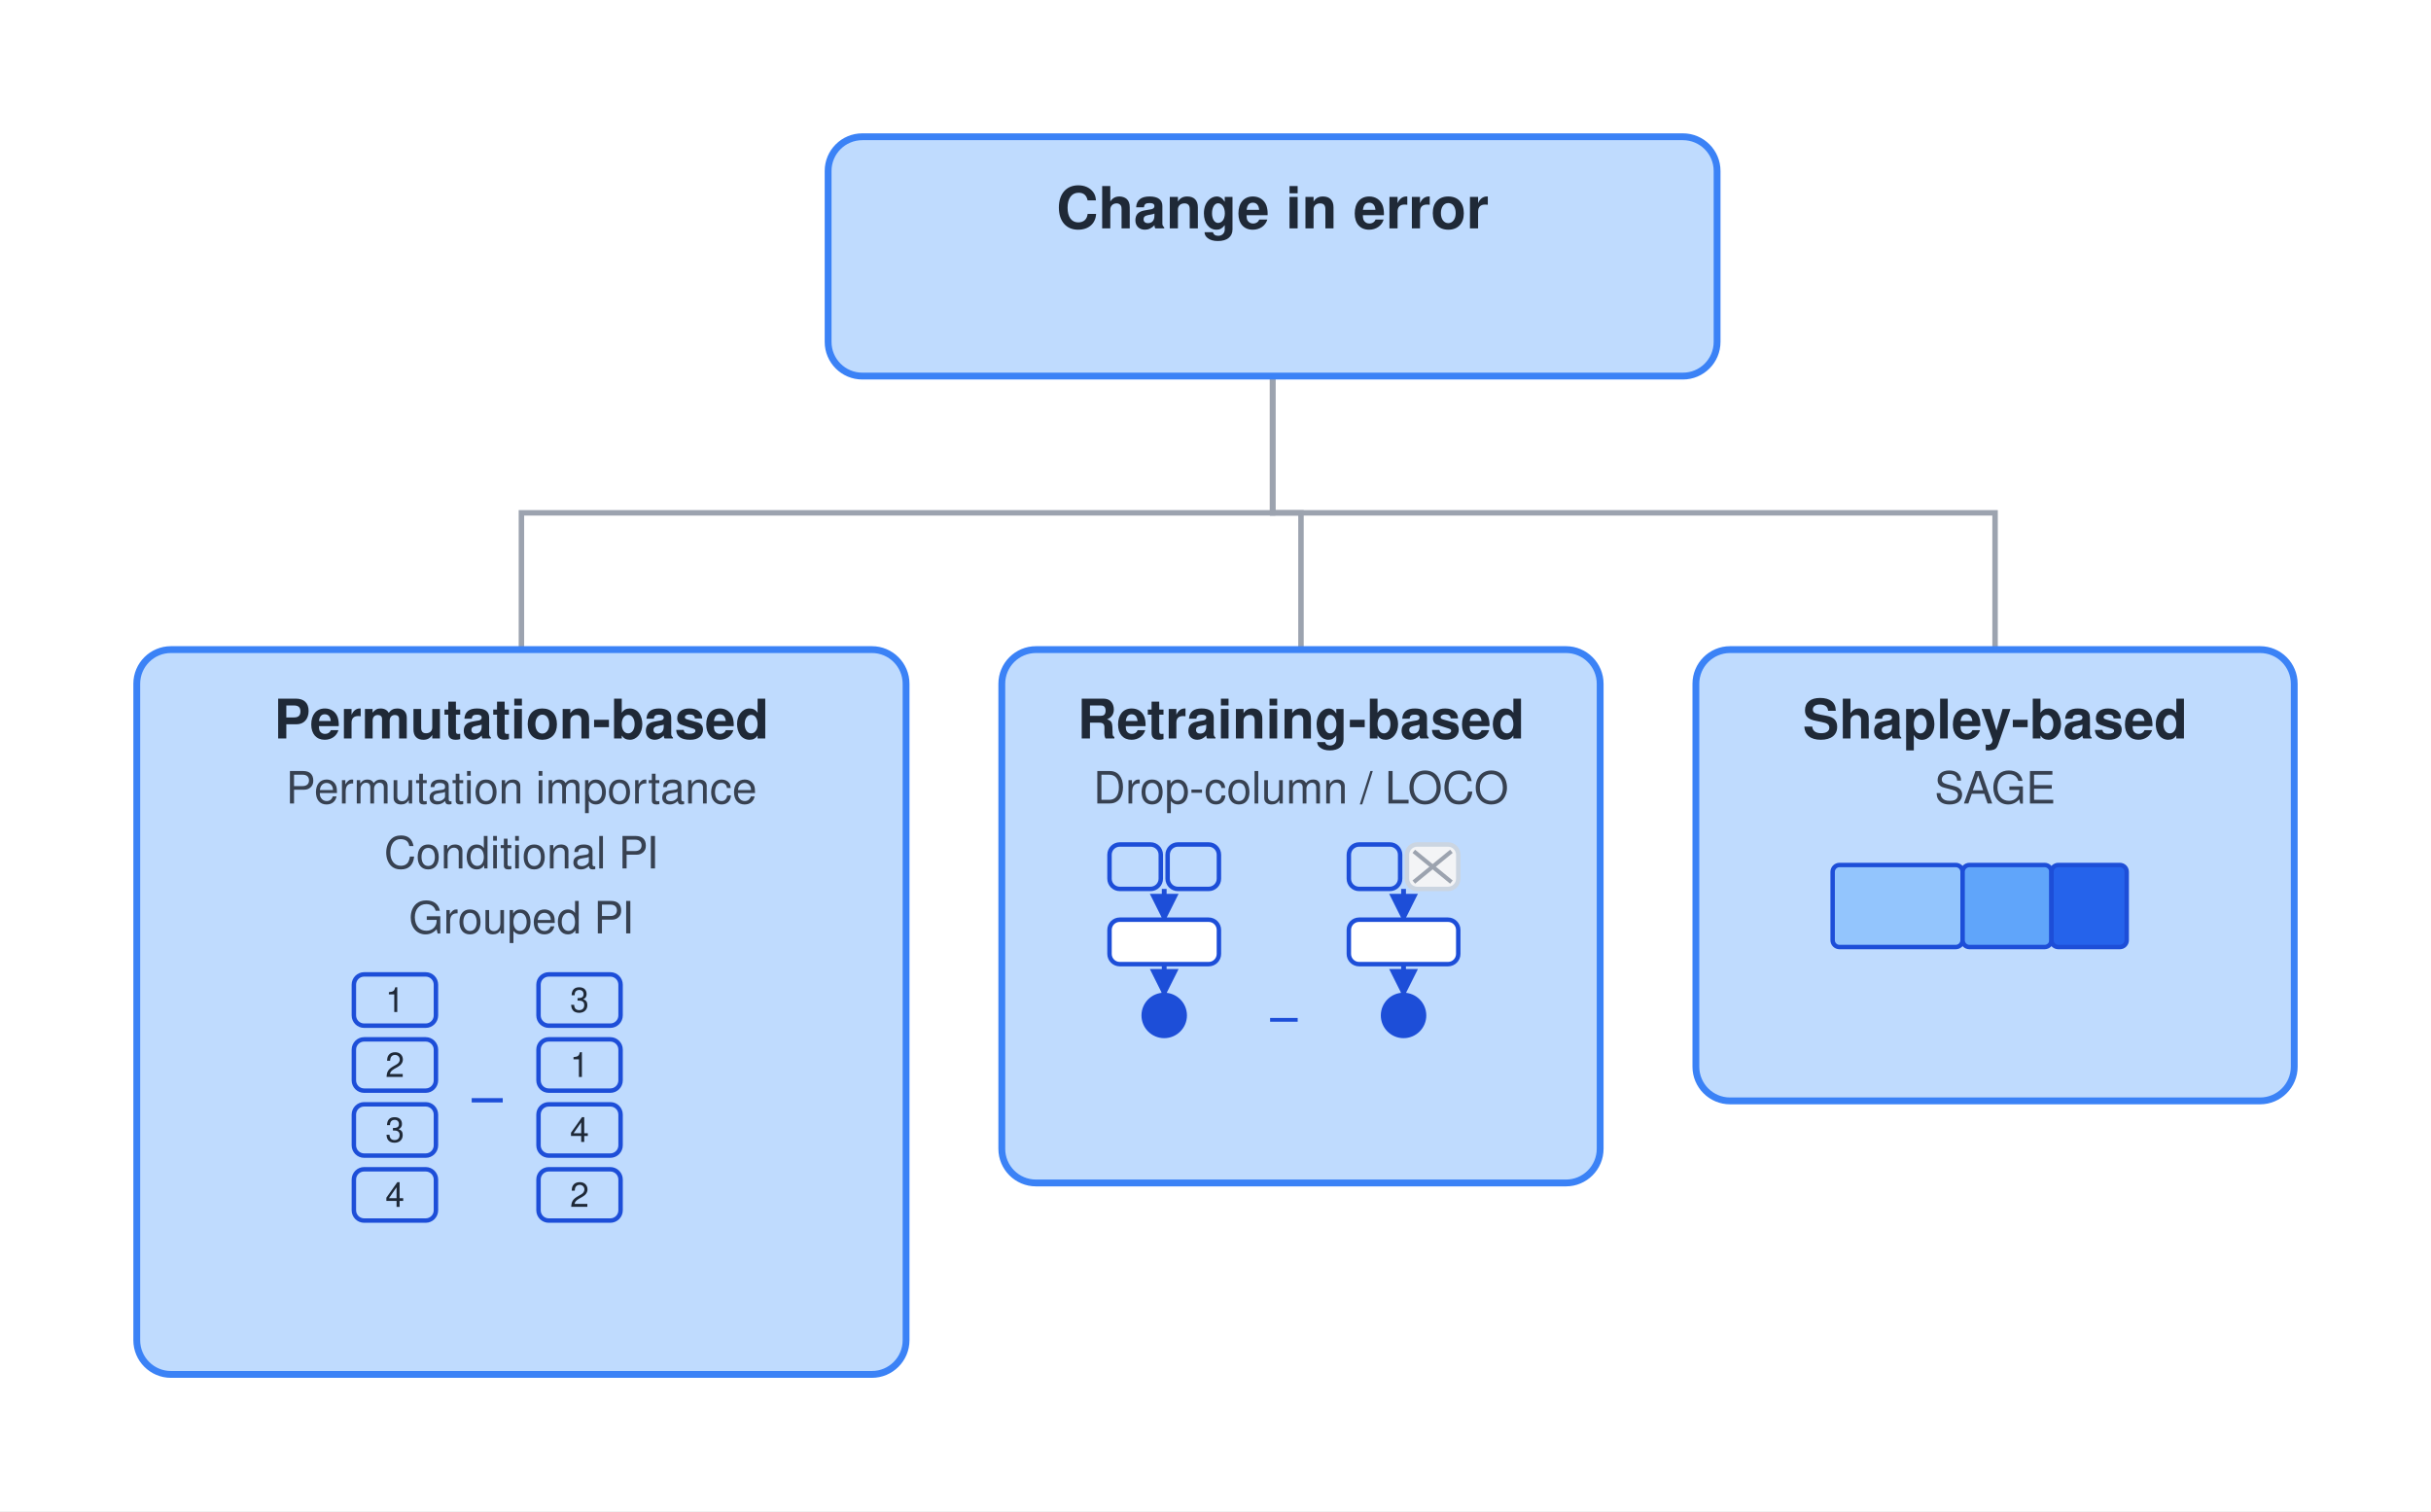
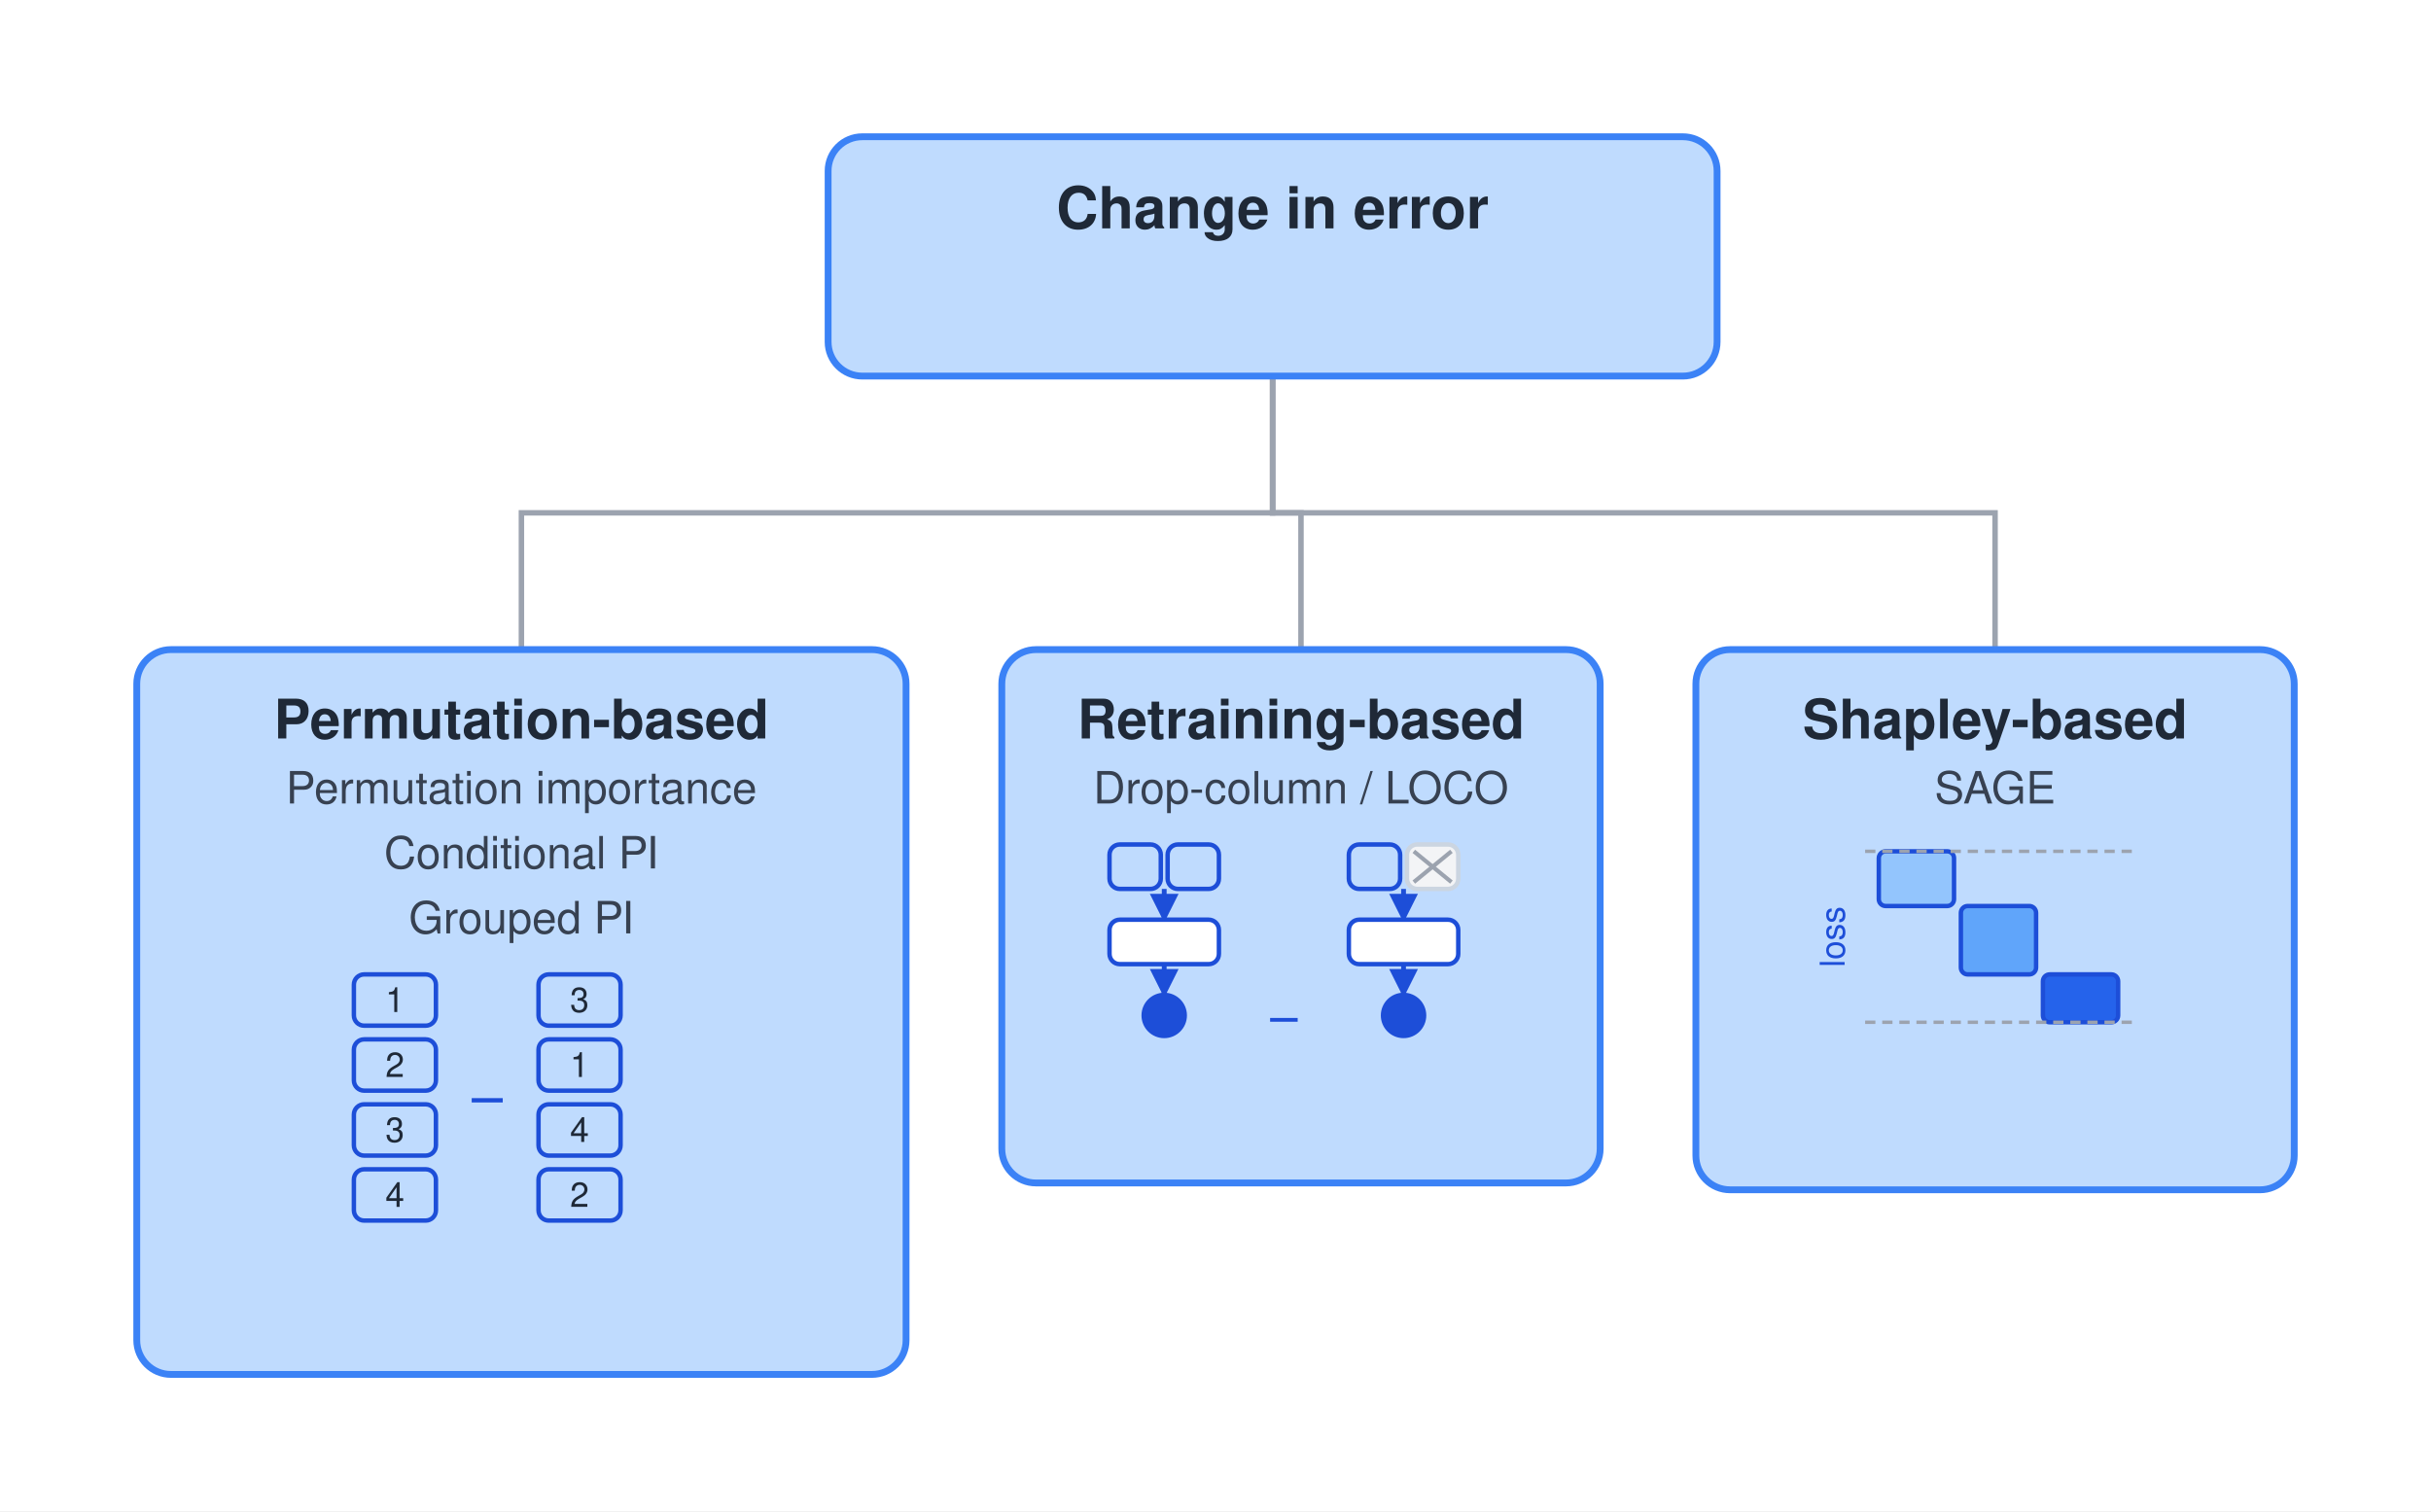
- <svg xmlns="http://www.w3.org/2000/svg" version="1.1" content="&lt;mxfile host=&quot;app.diagrams.net&quot;&gt;&lt;diagram id=&quot;fi-rem_err&quot; name=&quot;Feature importance - REM_ERR&quot;&gt;&lt;mxGraphModel dx=&quot;711&quot; dy=&quot;442&quot; grid=&quot;1&quot; gridSize=&quot;10&quot; page=&quot;1&quot; pageWidth=&quot;711&quot; pageHeight=&quot;442&quot;&gt;&lt;root&gt;&lt;mxCell id=&quot;0&quot;/&gt;&lt;mxCell id=&quot;1&quot; parent=&quot;0&quot;/&gt;&lt;mxCell id=&quot;REM_ERR&quot; value=&quot;&amp;lt;span style=&amp;quot;font-size:17px;color:#1F2937;font-weight:bold;&amp;quot;&amp;gt;Change in error&amp;lt;/span&amp;gt;&quot; style=&quot;rounded=1;whiteSpace=wrap;html=1;fillColor=#BFDBFE;strokeColor=#3B82F6;strokeWidth=2;&quot; vertex=&quot;1&quot; parent=&quot;1&quot;&gt;&lt;mxGeometry x=&quot;242&quot; y=&quot;40&quot; width=&quot;260&quot; height=&quot;70&quot; as=&quot;geometry&quot;/&gt;&lt;/mxCell&gt;&lt;mxCell id=&quot;ERR_PERM&quot; value=&quot;&amp;lt;span style=&amp;quot;font-size:16px;color:#1F2937;font-weight:bold;&amp;quot;&amp;gt;Permutation-based&amp;lt;/span&amp;gt;&amp;lt;br&amp;gt;&amp;lt;span style=&amp;quot;font-size:13px;color:#374151;&amp;quot;&amp;gt;Permutation importance&amp;lt;/span&amp;gt;&amp;lt;br&amp;gt;&amp;lt;span style=&amp;quot;font-size:13px;color:#374151;&amp;quot;&amp;gt;Conditional PI&amp;lt;/span&amp;gt;&amp;lt;br&amp;gt;&amp;lt;span style=&amp;quot;font-size:13px;color:#374151;&amp;quot;&amp;gt;Grouped PI&amp;lt;/span&amp;gt;&quot; style=&quot;rounded=1;whiteSpace=wrap;html=1;fillColor=#BFDBFE;strokeColor=#3B82F6;strokeWidth=2;&quot; vertex=&quot;1&quot; parent=&quot;1&quot;&gt;&lt;mxGeometry x=&quot;40&quot; y=&quot;190&quot; width=&quot;225&quot; height=&quot;212&quot; as=&quot;geometry&quot;/&gt;&lt;/mxCell&gt;&lt;mxCell id=&quot;ERR_PERM_b0&quot; value=&quot;1&quot; style=&quot;rounded=1;whiteSpace=wrap;html=1;fillColor=#BFDBFE;strokeColor=#1D4ED8;align=center;verticalAlign=middle;fontSize=10;&quot; vertex=&quot;1&quot; parent=&quot;1&quot;&gt;&lt;mxGeometry x=&quot;104&quot; y=&quot;285&quot; width=&quot;24&quot; height=&quot;15&quot; as=&quot;geometry&quot;/&gt;&lt;/mxCell&gt;&lt;mxCell id=&quot;ERR_PERM_a0&quot; value=&quot;3&quot; style=&quot;rounded=1;whiteSpace=wrap;html=1;fillColor=#BFDBFE;strokeColor=#1D4ED8;align=center;verticalAlign=middle;fontSize=10;&quot; vertex=&quot;1&quot; parent=&quot;1&quot;&gt;&lt;mxGeometry x=&quot;158&quot; y=&quot;285&quot; width=&quot;24&quot; height=&quot;15&quot; as=&quot;geometry&quot;/&gt;&lt;/mxCell&gt;&lt;mxCell id=&quot;ERR_PERM_b1&quot; value=&quot;2&quot; style=&quot;rounded=1;whiteSpace=wrap;html=1;fillColor=#BFDBFE;strokeColor=#1D4ED8;align=center;verticalAlign=middle;fontSize=10;&quot; vertex=&quot;1&quot; parent=&quot;1&quot;&gt;&lt;mxGeometry x=&quot;104&quot; y=&quot;304&quot; width=&quot;24&quot; height=&quot;15&quot; as=&quot;geometry&quot;/&gt;&lt;/mxCell&gt;&lt;mxCell id=&quot;ERR_PERM_a1&quot; value=&quot;1&quot; style=&quot;rounded=1;whiteSpace=wrap;html=1;fillColor=#BFDBFE;strokeColor=#1D4ED8;align=center;verticalAlign=middle;fontSize=10;&quot; vertex=&quot;1&quot; parent=&quot;1&quot;&gt;&lt;mxGeometry x=&quot;158&quot; y=&quot;304&quot; width=&quot;24&quot; height=&quot;15&quot; as=&quot;geometry&quot;/&gt;&lt;/mxCell&gt;&lt;mxCell id=&quot;ERR_PERM_b2&quot; value=&quot;3&quot; style=&quot;rounded=1;whiteSpace=wrap;html=1;fillColor=#BFDBFE;strokeColor=#1D4ED8;align=center;verticalAlign=middle;fontSize=10;&quot; vertex=&quot;1&quot; parent=&quot;1&quot;&gt;&lt;mxGeometry x=&quot;104&quot; y=&quot;323&quot; width=&quot;24&quot; height=&quot;15&quot; as=&quot;geometry&quot;/&gt;&lt;/mxCell&gt;&lt;mxCell id=&quot;ERR_PERM_a2&quot; value=&quot;4&quot; style=&quot;rounded=1;whiteSpace=wrap;html=1;fillColor=#BFDBFE;strokeColor=#1D4ED8;align=center;verticalAlign=middle;fontSize=10;&quot; vertex=&quot;1&quot; parent=&quot;1&quot;&gt;&lt;mxGeometry x=&quot;158&quot; y=&quot;323&quot; width=&quot;24&quot; height=&quot;15&quot; as=&quot;geometry&quot;/&gt;&lt;/mxCell&gt;&lt;mxCell id=&quot;ERR_PERM_b3&quot; value=&quot;4&quot; style=&quot;rounded=1;whiteSpace=wrap;html=1;fillColor=#BFDBFE;strokeColor=#1D4ED8;align=center;verticalAlign=middle;fontSize=10;&quot; vertex=&quot;1&quot; parent=&quot;1&quot;&gt;&lt;mxGeometry x=&quot;104&quot; y=&quot;342&quot; width=&quot;24&quot; height=&quot;15&quot; as=&quot;geometry&quot;/&gt;&lt;/mxCell&gt;&lt;mxCell id=&quot;ERR_PERM_a3&quot; value=&quot;2&quot; style=&quot;rounded=1;whiteSpace=wrap;html=1;fillColor=#BFDBFE;strokeColor=#1D4ED8;align=center;verticalAlign=middle;fontSize=10;&quot; vertex=&quot;1&quot; parent=&quot;1&quot;&gt;&lt;mxGeometry x=&quot;158&quot; y=&quot;342&quot; width=&quot;24&quot; height=&quot;15&quot; as=&quot;geometry&quot;/&gt;&lt;/mxCell&gt;&lt;mxCell id=&quot;ERR_PERM_minus&quot; value=&quot;&amp;#8722;&quot; style=&quot;text;html=1;align=center;verticalAlign=middle;fontSize=18;fontColor=#1D4ED8;&quot; vertex=&quot;1&quot; parent=&quot;1&quot;&gt;&lt;mxGeometry x=&quot;134&quot; y=&quot;312&quot; width=&quot;18&quot; height=&quot;18&quot; as=&quot;geometry&quot;/&gt;&lt;/mxCell&gt;&lt;mxCell id=&quot;ERR_RETRAIN&quot; value=&quot;&amp;lt;span style=&amp;quot;font-size:16px;color:#1F2937;font-weight:bold;&amp;quot;&amp;gt;Retraining-based&amp;lt;/span&amp;gt;&amp;lt;br&amp;gt;&amp;lt;span style=&amp;quot;font-size:13px;color:#374151;&amp;quot;&amp;gt;Drop-column / LOCO&amp;lt;/span&amp;gt;&quot; style=&quot;rounded=1;whiteSpace=wrap;html=1;fillColor=#BFDBFE;strokeColor=#3B82F6;strokeWidth=2;&quot; vertex=&quot;1&quot; parent=&quot;1&quot;&gt;&lt;mxGeometry x=&quot;293&quot; y=&quot;190&quot; width=&quot;175&quot; height=&quot;156&quot; as=&quot;geometry&quot;/&gt;&lt;/mxCell&gt;&lt;mxCell id=&quot;ERR_RETRAIN_p1c0&quot; value=&quot;&quot; style=&quot;rounded=1;whiteSpace=wrap;html=1;fillColor=#BFDBFE;strokeColor=#1D4ED8;&quot; vertex=&quot;1&quot; parent=&quot;1&quot;&gt;&lt;mxGeometry x=&quot;324&quot; y=&quot;247&quot; width=&quot;15&quot; height=&quot;13&quot; as=&quot;geometry&quot;/&gt;&lt;/mxCell&gt;&lt;mxCell id=&quot;ERR_RETRAIN_p1c1&quot; value=&quot;&quot; style=&quot;rounded=1;whiteSpace=wrap;html=1;fillColor=#BFDBFE;strokeColor=#1D4ED8;&quot; vertex=&quot;1&quot; parent=&quot;1&quot;&gt;&lt;mxGeometry x=&quot;342&quot; y=&quot;247&quot; width=&quot;15&quot; height=&quot;13&quot; as=&quot;geometry&quot;/&gt;&lt;/mxCell&gt;&lt;mxCell id=&quot;ERR_RETRAIN_p1down1&quot; style=&quot;edgeStyle=none;html=1;strokeColor=#1D4ED8;strokeWidth=1.4;endArrow=block;endSize=5;&quot; edge=&quot;1&quot; parent=&quot;1&quot;&gt;&lt;mxGeometry relative=&quot;1&quot; as=&quot;geometry&quot;&gt;&lt;mxPoint x=&quot;340&quot; y=&quot;260&quot; as=&quot;sourcePoint&quot;/&gt;&lt;mxPoint x=&quot;340&quot; y=&quot;269&quot; as=&quot;targetPoint&quot;/&gt;&lt;/mxGeometry&gt;&lt;/mxCell&gt;&lt;mxCell id=&quot;ERR_RETRAIN_p1model&quot; value=&quot;&quot; style=&quot;rounded=1;whiteSpace=wrap;html=1;fillColor=#FFFFFF;strokeColor=#1D4ED8;&quot; vertex=&quot;1&quot; parent=&quot;1&quot;&gt;&lt;mxGeometry x=&quot;324&quot; y=&quot;269&quot; width=&quot;32&quot; height=&quot;13&quot; as=&quot;geometry&quot;/&gt;&lt;/mxCell&gt;&lt;mxCell id=&quot;ERR_RETRAIN_p1down2&quot; style=&quot;edgeStyle=none;html=1;strokeColor=#1D4ED8;strokeWidth=1.4;endArrow=block;endSize=5;&quot; edge=&quot;1&quot; parent=&quot;1&quot;&gt;&lt;mxGeometry relative=&quot;1&quot; as=&quot;geometry&quot;&gt;&lt;mxPoint x=&quot;340&quot; y=&quot;282&quot; as=&quot;sourcePoint&quot;/&gt;&lt;mxPoint x=&quot;340&quot; y=&quot;291&quot; as=&quot;targetPoint&quot;/&gt;&lt;/mxGeometry&gt;&lt;/mxCell&gt;&lt;mxCell id=&quot;ERR_RETRAIN_p1err&quot; value=&quot;&quot; style=&quot;ellipse;whiteSpace=wrap;html=1;fillColor=#1D4ED8;strokeColor=#1D4ED8;&quot; vertex=&quot;1&quot; parent=&quot;1&quot;&gt;&lt;mxGeometry x=&quot;334&quot; y=&quot;291&quot; width=&quot;12&quot; height=&quot;12&quot; as=&quot;geometry&quot;/&gt;&lt;/mxCell&gt;&lt;mxCell id=&quot;ERR_RETRAIN_p2c0&quot; value=&quot;&quot; style=&quot;rounded=1;whiteSpace=wrap;html=1;fillColor=#BFDBFE;strokeColor=#1D4ED8;&quot; vertex=&quot;1&quot; parent=&quot;1&quot;&gt;&lt;mxGeometry x=&quot;394&quot; y=&quot;247&quot; width=&quot;15&quot; height=&quot;13&quot; as=&quot;geometry&quot;/&gt;&lt;/mxCell&gt;&lt;mxCell id=&quot;ERR_RETRAIN_p2c1&quot; value=&quot;&quot; style=&quot;rounded=1;whiteSpace=wrap;html=1;fillColor=#F3F4F6;strokeColor=#CBD5E1;&quot; vertex=&quot;1&quot; parent=&quot;1&quot;&gt;&lt;mxGeometry x=&quot;412&quot; y=&quot;247&quot; width=&quot;15&quot; height=&quot;13&quot; as=&quot;geometry&quot;/&gt;&lt;/mxCell&gt;&lt;mxCell id=&quot;ERR_RETRAIN_p2down1&quot; style=&quot;edgeStyle=none;html=1;strokeColor=#1D4ED8;strokeWidth=1.4;endArrow=block;endSize=5;&quot; edge=&quot;1&quot; parent=&quot;1&quot;&gt;&lt;mxGeometry relative=&quot;1&quot; as=&quot;geometry&quot;&gt;&lt;mxPoint x=&quot;410&quot; y=&quot;260&quot; as=&quot;sourcePoint&quot;/&gt;&lt;mxPoint x=&quot;410&quot; y=&quot;269&quot; as=&quot;targetPoint&quot;/&gt;&lt;/mxGeometry&gt;&lt;/mxCell&gt;&lt;mxCell id=&quot;ERR_RETRAIN_p2model&quot; value=&quot;&quot; style=&quot;rounded=1;whiteSpace=wrap;html=1;fillColor=#FFFFFF;strokeColor=#1D4ED8;&quot; vertex=&quot;1&quot; parent=&quot;1&quot;&gt;&lt;mxGeometry x=&quot;394&quot; y=&quot;269&quot; width=&quot;32&quot; height=&quot;13&quot; as=&quot;geometry&quot;/&gt;&lt;/mxCell&gt;&lt;mxCell id=&quot;ERR_RETRAIN_p2down2&quot; style=&quot;edgeStyle=none;html=1;strokeColor=#1D4ED8;strokeWidth=1.4;endArrow=block;endSize=5;&quot; edge=&quot;1&quot; parent=&quot;1&quot;&gt;&lt;mxGeometry relative=&quot;1&quot; as=&quot;geometry&quot;&gt;&lt;mxPoint x=&quot;410&quot; y=&quot;282&quot; as=&quot;sourcePoint&quot;/&gt;&lt;mxPoint x=&quot;410&quot; y=&quot;291&quot; as=&quot;targetPoint&quot;/&gt;&lt;/mxGeometry&gt;&lt;/mxCell&gt;&lt;mxCell id=&quot;ERR_RETRAIN_p2err&quot; value=&quot;&quot; style=&quot;ellipse;whiteSpace=wrap;html=1;fillColor=#1D4ED8;strokeColor=#1D4ED8;&quot; vertex=&quot;1&quot; parent=&quot;1&quot;&gt;&lt;mxGeometry x=&quot;404&quot; y=&quot;291&quot; width=&quot;12&quot; height=&quot;12&quot; as=&quot;geometry&quot;/&gt;&lt;/mxCell&gt;&lt;mxCell id=&quot;ERR_RETRAIN_minus&quot; value=&quot;&amp;#8722;&quot; style=&quot;text;html=1;align=center;verticalAlign=middle;fontSize=16;fontColor=#1D4ED8;&quot; vertex=&quot;1&quot; parent=&quot;1&quot;&gt;&lt;mxGeometry x=&quot;368&quot; y=&quot;289&quot; width=&quot;16&quot; height=&quot;16&quot; as=&quot;geometry&quot;/&gt;&lt;/mxCell&gt;&lt;mxCell id=&quot;ERR_SHAP&quot; value=&quot;&amp;lt;span style=&amp;quot;font-size:16px;color:#1F2937;font-weight:bold;&amp;quot;&amp;gt;Shapley-based&amp;lt;/span&amp;gt;&amp;lt;br&amp;gt;&amp;lt;span style=&amp;quot;font-size:13px;color:#374151;&amp;quot;&amp;gt;SAGE&amp;lt;/span&amp;gt;&quot; style=&quot;rounded=1;whiteSpace=wrap;html=1;fillColor=#BFDBFE;strokeColor=#3B82F6;strokeWidth=2;&quot; vertex=&quot;1&quot; parent=&quot;1&quot;&gt;&lt;mxGeometry x=&quot;496&quot; y=&quot;190&quot; width=&quot;175&quot; height=&quot;132&quot; as=&quot;geometry&quot;/&gt;&lt;/mxCell&gt;&lt;mxCell id=&quot;ERR_SHAP_seg0&quot; value=&quot;&quot; style=&quot;rounded=1;whiteSpace=wrap;html=1;fillColor=#93C5FD;strokeColor=#1D4ED8;&quot; vertex=&quot;1&quot; parent=&quot;1&quot;&gt;&lt;mxGeometry x=&quot;536&quot; y=&quot;253&quot; width=&quot;38&quot; height=&quot;24&quot; as=&quot;geometry&quot;/&gt;&lt;/mxCell&gt;&lt;mxCell id=&quot;ERR_SHAP_seg1&quot; value=&quot;&quot; style=&quot;rounded=1;whiteSpace=wrap;html=1;fillColor=#60A5FA;strokeColor=#1D4ED8;&quot; vertex=&quot;1&quot; parent=&quot;1&quot;&gt;&lt;mxGeometry x=&quot;574&quot; y=&quot;253&quot; width=&quot;26&quot; height=&quot;24&quot; as=&quot;geometry&quot;/&gt;&lt;/mxCell&gt;&lt;mxCell id=&quot;ERR_SHAP_seg2&quot; value=&quot;&quot; style=&quot;rounded=1;whiteSpace=wrap;html=1;fillColor=#2563EB;strokeColor=#1D4ED8;&quot; vertex=&quot;1&quot; parent=&quot;1&quot;&gt;&lt;mxGeometry x=&quot;600&quot; y=&quot;253&quot; width=&quot;22&quot; height=&quot;24&quot; as=&quot;geometry&quot;/&gt;&lt;/mxCell&gt;&lt;mxCell id=&quot;e0&quot; style=&quot;edgeStyle=orthogonalEdgeStyle;rounded=0;html=1;strokeColor=#9CA3AF;&quot; edge=&quot;1&quot; parent=&quot;1&quot; source=&quot;REM_ERR&quot; target=&quot;ERR_PERM&quot;&gt;&lt;mxGeometry relative=&quot;1&quot; as=&quot;geometry&quot;/&gt;&lt;/mxCell&gt;&lt;mxCell id=&quot;e1&quot; style=&quot;edgeStyle=orthogonalEdgeStyle;rounded=0;html=1;strokeColor=#9CA3AF;&quot; edge=&quot;1&quot; parent=&quot;1&quot; source=&quot;REM_ERR&quot; target=&quot;ERR_RETRAIN&quot;&gt;&lt;mxGeometry relative=&quot;1&quot; as=&quot;geometry&quot;/&gt;&lt;/mxCell&gt;&lt;mxCell id=&quot;e2&quot; style=&quot;edgeStyle=orthogonalEdgeStyle;rounded=0;html=1;strokeColor=#9CA3AF;&quot; edge=&quot;1&quot; parent=&quot;1&quot; source=&quot;REM_ERR&quot; target=&quot;ERR_SHAP&quot;&gt;&lt;mxGeometry relative=&quot;1&quot; as=&quot;geometry&quot;/&gt;&lt;/mxCell&gt;&lt;/root&gt;&lt;/mxGraphModel&gt;&lt;/diagram&gt;&lt;/mxfile&gt;" width="711" height="442" viewBox="0 0 711 442">
+ <svg xmlns="http://www.w3.org/2000/svg" version="1.1" content="&lt;mxfile host=&quot;app.diagrams.net&quot;&gt;&lt;diagram id=&quot;fi-rem_err&quot; name=&quot;Feature importance - REM_ERR&quot;&gt;&lt;mxGraphModel dx=&quot;711&quot; dy=&quot;442&quot; grid=&quot;1&quot; gridSize=&quot;10&quot; page=&quot;1&quot; pageWidth=&quot;711&quot; pageHeight=&quot;442&quot;&gt;&lt;root&gt;&lt;mxCell id=&quot;0&quot;/&gt;&lt;mxCell id=&quot;1&quot; parent=&quot;0&quot;/&gt;&lt;mxCell id=&quot;REM_ERR&quot; value=&quot;&amp;lt;span style=&amp;quot;font-size:17px;color:#1F2937;font-weight:bold;&amp;quot;&amp;gt;Change in error&amp;lt;/span&amp;gt;&quot; style=&quot;rounded=1;whiteSpace=wrap;html=1;fillColor=#BFDBFE;strokeColor=#3B82F6;strokeWidth=2;&quot; vertex=&quot;1&quot; parent=&quot;1&quot;&gt;&lt;mxGeometry x=&quot;242&quot; y=&quot;40&quot; width=&quot;260&quot; height=&quot;70&quot; as=&quot;geometry&quot;/&gt;&lt;/mxCell&gt;&lt;mxCell id=&quot;ERR_PERM&quot; value=&quot;&amp;lt;span style=&amp;quot;font-size:16px;color:#1F2937;font-weight:bold;&amp;quot;&amp;gt;Permutation-based&amp;lt;/span&amp;gt;&amp;lt;br&amp;gt;&amp;lt;span style=&amp;quot;font-size:13px;color:#374151;&amp;quot;&amp;gt;Permutation importance&amp;lt;/span&amp;gt;&amp;lt;br&amp;gt;&amp;lt;span style=&amp;quot;font-size:13px;color:#374151;&amp;quot;&amp;gt;Conditional PI&amp;lt;/span&amp;gt;&amp;lt;br&amp;gt;&amp;lt;span style=&amp;quot;font-size:13px;color:#374151;&amp;quot;&amp;gt;Grouped PI&amp;lt;/span&amp;gt;&quot; style=&quot;rounded=1;whiteSpace=wrap;html=1;fillColor=#BFDBFE;strokeColor=#3B82F6;strokeWidth=2;&quot; vertex=&quot;1&quot; parent=&quot;1&quot;&gt;&lt;mxGeometry x=&quot;40&quot; y=&quot;190&quot; width=&quot;225&quot; height=&quot;212&quot; as=&quot;geometry&quot;/&gt;&lt;/mxCell&gt;&lt;mxCell id=&quot;ERR_PERM_b0&quot; value=&quot;1&quot; style=&quot;rounded=1;whiteSpace=wrap;html=1;fillColor=#BFDBFE;strokeColor=#1D4ED8;align=center;verticalAlign=middle;fontSize=10;&quot; vertex=&quot;1&quot; parent=&quot;1&quot;&gt;&lt;mxGeometry x=&quot;104&quot; y=&quot;285&quot; width=&quot;24&quot; height=&quot;15&quot; as=&quot;geometry&quot;/&gt;&lt;/mxCell&gt;&lt;mxCell id=&quot;ERR_PERM_a0&quot; value=&quot;3&quot; style=&quot;rounded=1;whiteSpace=wrap;html=1;fillColor=#BFDBFE;strokeColor=#1D4ED8;align=center;verticalAlign=middle;fontSize=10;&quot; vertex=&quot;1&quot; parent=&quot;1&quot;&gt;&lt;mxGeometry x=&quot;158&quot; y=&quot;285&quot; width=&quot;24&quot; height=&quot;15&quot; as=&quot;geometry&quot;/&gt;&lt;/mxCell&gt;&lt;mxCell id=&quot;ERR_PERM_b1&quot; value=&quot;2&quot; style=&quot;rounded=1;whiteSpace=wrap;html=1;fillColor=#BFDBFE;strokeColor=#1D4ED8;align=center;verticalAlign=middle;fontSize=10;&quot; vertex=&quot;1&quot; parent=&quot;1&quot;&gt;&lt;mxGeometry x=&quot;104&quot; y=&quot;304&quot; width=&quot;24&quot; height=&quot;15&quot; as=&quot;geometry&quot;/&gt;&lt;/mxCell&gt;&lt;mxCell id=&quot;ERR_PERM_a1&quot; value=&quot;1&quot; style=&quot;rounded=1;whiteSpace=wrap;html=1;fillColor=#BFDBFE;strokeColor=#1D4ED8;align=center;verticalAlign=middle;fontSize=10;&quot; vertex=&quot;1&quot; parent=&quot;1&quot;&gt;&lt;mxGeometry x=&quot;158&quot; y=&quot;304&quot; width=&quot;24&quot; height=&quot;15&quot; as=&quot;geometry&quot;/&gt;&lt;/mxCell&gt;&lt;mxCell id=&quot;ERR_PERM_b2&quot; value=&quot;3&quot; style=&quot;rounded=1;whiteSpace=wrap;html=1;fillColor=#BFDBFE;strokeColor=#1D4ED8;align=center;verticalAlign=middle;fontSize=10;&quot; vertex=&quot;1&quot; parent=&quot;1&quot;&gt;&lt;mxGeometry x=&quot;104&quot; y=&quot;323&quot; width=&quot;24&quot; height=&quot;15&quot; as=&quot;geometry&quot;/&gt;&lt;/mxCell&gt;&lt;mxCell id=&quot;ERR_PERM_a2&quot; value=&quot;4&quot; style=&quot;rounded=1;whiteSpace=wrap;html=1;fillColor=#BFDBFE;strokeColor=#1D4ED8;align=center;verticalAlign=middle;fontSize=10;&quot; vertex=&quot;1&quot; parent=&quot;1&quot;&gt;&lt;mxGeometry x=&quot;158&quot; y=&quot;323&quot; width=&quot;24&quot; height=&quot;15&quot; as=&quot;geometry&quot;/&gt;&lt;/mxCell&gt;&lt;mxCell id=&quot;ERR_PERM_b3&quot; value=&quot;4&quot; style=&quot;rounded=1;whiteSpace=wrap;html=1;fillColor=#BFDBFE;strokeColor=#1D4ED8;align=center;verticalAlign=middle;fontSize=10;&quot; vertex=&quot;1&quot; parent=&quot;1&quot;&gt;&lt;mxGeometry x=&quot;104&quot; y=&quot;342&quot; width=&quot;24&quot; height=&quot;15&quot; as=&quot;geometry&quot;/&gt;&lt;/mxCell&gt;&lt;mxCell id=&quot;ERR_PERM_a3&quot; value=&quot;2&quot; style=&quot;rounded=1;whiteSpace=wrap;html=1;fillColor=#BFDBFE;strokeColor=#1D4ED8;align=center;verticalAlign=middle;fontSize=10;&quot; vertex=&quot;1&quot; parent=&quot;1&quot;&gt;&lt;mxGeometry x=&quot;158&quot; y=&quot;342&quot; width=&quot;24&quot; height=&quot;15&quot; as=&quot;geometry&quot;/&gt;&lt;/mxCell&gt;&lt;mxCell id=&quot;ERR_PERM_minus&quot; value=&quot;&amp;#8722;&quot; style=&quot;text;html=1;align=center;verticalAlign=middle;fontSize=18;fontColor=#1D4ED8;&quot; vertex=&quot;1&quot; parent=&quot;1&quot;&gt;&lt;mxGeometry x=&quot;134&quot; y=&quot;312&quot; width=&quot;18&quot; height=&quot;18&quot; as=&quot;geometry&quot;/&gt;&lt;/mxCell&gt;&lt;mxCell id=&quot;ERR_RETRAIN&quot; value=&quot;&amp;lt;span style=&amp;quot;font-size:16px;color:#1F2937;font-weight:bold;&amp;quot;&amp;gt;Retraining-based&amp;lt;/span&amp;gt;&amp;lt;br&amp;gt;&amp;lt;span style=&amp;quot;font-size:13px;color:#374151;&amp;quot;&amp;gt;Drop-column / LOCO&amp;lt;/span&amp;gt;&quot; style=&quot;rounded=1;whiteSpace=wrap;html=1;fillColor=#BFDBFE;strokeColor=#3B82F6;strokeWidth=2;&quot; vertex=&quot;1&quot; parent=&quot;1&quot;&gt;&lt;mxGeometry x=&quot;293&quot; y=&quot;190&quot; width=&quot;175&quot; height=&quot;156&quot; as=&quot;geometry&quot;/&gt;&lt;/mxCell&gt;&lt;mxCell id=&quot;ERR_RETRAIN_p1c0&quot; value=&quot;&quot; style=&quot;rounded=1;whiteSpace=wrap;html=1;fillColor=#BFDBFE;strokeColor=#1D4ED8;&quot; vertex=&quot;1&quot; parent=&quot;1&quot;&gt;&lt;mxGeometry x=&quot;324&quot; y=&quot;247&quot; width=&quot;15&quot; height=&quot;13&quot; as=&quot;geometry&quot;/&gt;&lt;/mxCell&gt;&lt;mxCell id=&quot;ERR_RETRAIN_p1c1&quot; value=&quot;&quot; style=&quot;rounded=1;whiteSpace=wrap;html=1;fillColor=#BFDBFE;strokeColor=#1D4ED8;&quot; vertex=&quot;1&quot; parent=&quot;1&quot;&gt;&lt;mxGeometry x=&quot;342&quot; y=&quot;247&quot; width=&quot;15&quot; height=&quot;13&quot; as=&quot;geometry&quot;/&gt;&lt;/mxCell&gt;&lt;mxCell id=&quot;ERR_RETRAIN_p1down1&quot; style=&quot;edgeStyle=none;html=1;strokeColor=#1D4ED8;strokeWidth=1.4;endArrow=block;endSize=5;&quot; edge=&quot;1&quot; parent=&quot;1&quot;&gt;&lt;mxGeometry relative=&quot;1&quot; as=&quot;geometry&quot;&gt;&lt;mxPoint x=&quot;340&quot; y=&quot;260&quot; as=&quot;sourcePoint&quot;/&gt;&lt;mxPoint x=&quot;340&quot; y=&quot;269&quot; as=&quot;targetPoint&quot;/&gt;&lt;/mxGeometry&gt;&lt;/mxCell&gt;&lt;mxCell id=&quot;ERR_RETRAIN_p1model&quot; value=&quot;&quot; style=&quot;rounded=1;whiteSpace=wrap;html=1;fillColor=#FFFFFF;strokeColor=#1D4ED8;&quot; vertex=&quot;1&quot; parent=&quot;1&quot;&gt;&lt;mxGeometry x=&quot;324&quot; y=&quot;269&quot; width=&quot;32&quot; height=&quot;13&quot; as=&quot;geometry&quot;/&gt;&lt;/mxCell&gt;&lt;mxCell id=&quot;ERR_RETRAIN_p1down2&quot; style=&quot;edgeStyle=none;html=1;strokeColor=#1D4ED8;strokeWidth=1.4;endArrow=block;endSize=5;&quot; edge=&quot;1&quot; parent=&quot;1&quot;&gt;&lt;mxGeometry relative=&quot;1&quot; as=&quot;geometry&quot;&gt;&lt;mxPoint x=&quot;340&quot; y=&quot;282&quot; as=&quot;sourcePoint&quot;/&gt;&lt;mxPoint x=&quot;340&quot; y=&quot;291&quot; as=&quot;targetPoint&quot;/&gt;&lt;/mxGeometry&gt;&lt;/mxCell&gt;&lt;mxCell id=&quot;ERR_RETRAIN_p1err&quot; value=&quot;&quot; style=&quot;ellipse;whiteSpace=wrap;html=1;fillColor=#1D4ED8;strokeColor=#1D4ED8;&quot; vertex=&quot;1&quot; parent=&quot;1&quot;&gt;&lt;mxGeometry x=&quot;334&quot; y=&quot;291&quot; width=&quot;12&quot; height=&quot;12&quot; as=&quot;geometry&quot;/&gt;&lt;/mxCell&gt;&lt;mxCell id=&quot;ERR_RETRAIN_p2c0&quot; value=&quot;&quot; style=&quot;rounded=1;whiteSpace=wrap;html=1;fillColor=#BFDBFE;strokeColor=#1D4ED8;&quot; vertex=&quot;1&quot; parent=&quot;1&quot;&gt;&lt;mxGeometry x=&quot;394&quot; y=&quot;247&quot; width=&quot;15&quot; height=&quot;13&quot; as=&quot;geometry&quot;/&gt;&lt;/mxCell&gt;&lt;mxCell id=&quot;ERR_RETRAIN_p2c1&quot; value=&quot;&quot; style=&quot;rounded=1;whiteSpace=wrap;html=1;fillColor=#F3F4F6;strokeColor=#CBD5E1;&quot; vertex=&quot;1&quot; parent=&quot;1&quot;&gt;&lt;mxGeometry x=&quot;412&quot; y=&quot;247&quot; width=&quot;15&quot; height=&quot;13&quot; as=&quot;geometry&quot;/&gt;&lt;/mxCell&gt;&lt;mxCell id=&quot;ERR_RETRAIN_p2down1&quot; style=&quot;edgeStyle=none;html=1;strokeColor=#1D4ED8;strokeWidth=1.4;endArrow=block;endSize=5;&quot; edge=&quot;1&quot; parent=&quot;1&quot;&gt;&lt;mxGeometry relative=&quot;1&quot; as=&quot;geometry&quot;&gt;&lt;mxPoint x=&quot;410&quot; y=&quot;260&quot; as=&quot;sourcePoint&quot;/&gt;&lt;mxPoint x=&quot;410&quot; y=&quot;269&quot; as=&quot;targetPoint&quot;/&gt;&lt;/mxGeometry&gt;&lt;/mxCell&gt;&lt;mxCell id=&quot;ERR_RETRAIN_p2model&quot; value=&quot;&quot; style=&quot;rounded=1;whiteSpace=wrap;html=1;fillColor=#FFFFFF;strokeColor=#1D4ED8;&quot; vertex=&quot;1&quot; parent=&quot;1&quot;&gt;&lt;mxGeometry x=&quot;394&quot; y=&quot;269&quot; width=&quot;32&quot; height=&quot;13&quot; as=&quot;geometry&quot;/&gt;&lt;/mxCell&gt;&lt;mxCell id=&quot;ERR_RETRAIN_p2down2&quot; style=&quot;edgeStyle=none;html=1;strokeColor=#1D4ED8;strokeWidth=1.4;endArrow=block;endSize=5;&quot; edge=&quot;1&quot; parent=&quot;1&quot;&gt;&lt;mxGeometry relative=&quot;1&quot; as=&quot;geometry&quot;&gt;&lt;mxPoint x=&quot;410&quot; y=&quot;282&quot; as=&quot;sourcePoint&quot;/&gt;&lt;mxPoint x=&quot;410&quot; y=&quot;291&quot; as=&quot;targetPoint&quot;/&gt;&lt;/mxGeometry&gt;&lt;/mxCell&gt;&lt;mxCell id=&quot;ERR_RETRAIN_p2err&quot; value=&quot;&quot; style=&quot;ellipse;whiteSpace=wrap;html=1;fillColor=#1D4ED8;strokeColor=#1D4ED8;&quot; vertex=&quot;1&quot; parent=&quot;1&quot;&gt;&lt;mxGeometry x=&quot;404&quot; y=&quot;291&quot; width=&quot;12&quot; height=&quot;12&quot; as=&quot;geometry&quot;/&gt;&lt;/mxCell&gt;&lt;mxCell id=&quot;ERR_RETRAIN_minus&quot; value=&quot;&amp;#8722;&quot; style=&quot;text;html=1;align=center;verticalAlign=middle;fontSize=16;fontColor=#1D4ED8;&quot; vertex=&quot;1&quot; parent=&quot;1&quot;&gt;&lt;mxGeometry x=&quot;368&quot; y=&quot;289&quot; width=&quot;16&quot; height=&quot;16&quot; as=&quot;geometry&quot;/&gt;&lt;/mxCell&gt;&lt;mxCell id=&quot;ERR_SHAP&quot; value=&quot;&amp;lt;span style=&amp;quot;font-size:16px;color:#1F2937;font-weight:bold;&amp;quot;&amp;gt;Shapley-based&amp;lt;/span&amp;gt;&amp;lt;br&amp;gt;&amp;lt;span style=&amp;quot;font-size:13px;color:#374151;&amp;quot;&amp;gt;SAGE&amp;lt;/span&amp;gt;&quot; style=&quot;rounded=1;whiteSpace=wrap;html=1;fillColor=#BFDBFE;strokeColor=#3B82F6;strokeWidth=2;&quot; vertex=&quot;1&quot; parent=&quot;1&quot;&gt;&lt;mxGeometry x=&quot;496&quot; y=&quot;190&quot; width=&quot;175&quot; height=&quot;158&quot; as=&quot;geometry&quot;/&gt;&lt;/mxCell&gt;&lt;mxCell id=&quot;ERR_SHAP_axislabel&quot; value=&quot;loss&quot; style=&quot;text;html=1;align=center;verticalAlign=middle;fontSize=10;fontColor=#1D4ED8;rotation=270;&quot; vertex=&quot;1&quot; parent=&quot;1&quot;&gt;&lt;mxGeometry x=&quot;528&quot; y=&quot;265&quot; width=&quot;18&quot; height=&quot;18&quot; as=&quot;geometry&quot;/&gt;&lt;/mxCell&gt;&lt;mxCell id=&quot;ERR_SHAP_step0&quot; value=&quot;&quot; style=&quot;rounded=1;whiteSpace=wrap;html=1;fillColor=#93C5FD;strokeColor=#1D4ED8;&quot; vertex=&quot;1&quot; parent=&quot;1&quot;&gt;&lt;mxGeometry x=&quot;550&quot; y=&quot;249&quot; width=&quot;22&quot; height=&quot;16&quot; as=&quot;geometry&quot;/&gt;&lt;/mxCell&gt;&lt;mxCell id=&quot;ERR_SHAP_step1&quot; value=&quot;&quot; style=&quot;rounded=1;whiteSpace=wrap;html=1;fillColor=#60A5FA;strokeColor=#1D4ED8;&quot; vertex=&quot;1&quot; parent=&quot;1&quot;&gt;&lt;mxGeometry x=&quot;574&quot; y=&quot;265&quot; width=&quot;22&quot; height=&quot;20&quot; as=&quot;geometry&quot;/&gt;&lt;/mxCell&gt;&lt;mxCell id=&quot;ERR_SHAP_step2&quot; value=&quot;&quot; style=&quot;rounded=1;whiteSpace=wrap;html=1;fillColor=#2563EB;strokeColor=#1D4ED8;&quot; vertex=&quot;1&quot; parent=&quot;1&quot;&gt;&lt;mxGeometry x=&quot;598&quot; y=&quot;285&quot; width=&quot;22&quot; height=&quot;14&quot; as=&quot;geometry&quot;/&gt;&lt;/mxCell&gt;&lt;mxCell id=&quot;ERR_SHAP_base&quot; style=&quot;edgeStyle=none;html=1;strokeColor=#9CA3AF;strokeWidth=1;dashed=1;endArrow=none;&quot; edge=&quot;1&quot; parent=&quot;1&quot;&gt;&lt;mxGeometry relative=&quot;1&quot; as=&quot;geometry&quot;&gt;&lt;mxPoint x=&quot;546&quot; y=&quot;249&quot; as=&quot;sourcePoint&quot;/&gt;&lt;mxPoint x=&quot;624&quot; y=&quot;249&quot; as=&quot;targetPoint&quot;/&gt;&lt;/mxGeometry&gt;&lt;/mxCell&gt;&lt;mxCell id=&quot;ERR_SHAP_final&quot; style=&quot;edgeStyle=none;html=1;strokeColor=#9CA3AF;strokeWidth=1;dashed=1;endArrow=none;&quot; edge=&quot;1&quot; parent=&quot;1&quot;&gt;&lt;mxGeometry relative=&quot;1&quot; as=&quot;geometry&quot;&gt;&lt;mxPoint x=&quot;546&quot; y=&quot;299&quot; as=&quot;sourcePoint&quot;/&gt;&lt;mxPoint x=&quot;624&quot; y=&quot;299&quot; as=&quot;targetPoint&quot;/&gt;&lt;/mxGeometry&gt;&lt;/mxCell&gt;&lt;mxCell id=&quot;e0&quot; style=&quot;edgeStyle=orthogonalEdgeStyle;rounded=0;html=1;strokeColor=#9CA3AF;&quot; edge=&quot;1&quot; parent=&quot;1&quot; source=&quot;REM_ERR&quot; target=&quot;ERR_PERM&quot;&gt;&lt;mxGeometry relative=&quot;1&quot; as=&quot;geometry&quot;/&gt;&lt;/mxCell&gt;&lt;mxCell id=&quot;e1&quot; style=&quot;edgeStyle=orthogonalEdgeStyle;rounded=0;html=1;strokeColor=#9CA3AF;&quot; edge=&quot;1&quot; parent=&quot;1&quot; source=&quot;REM_ERR&quot; target=&quot;ERR_RETRAIN&quot;&gt;&lt;mxGeometry relative=&quot;1&quot; as=&quot;geometry&quot;/&gt;&lt;/mxCell&gt;&lt;mxCell id=&quot;e2&quot; style=&quot;edgeStyle=orthogonalEdgeStyle;rounded=0;html=1;strokeColor=#9CA3AF;&quot; edge=&quot;1&quot; parent=&quot;1&quot; source=&quot;REM_ERR&quot; target=&quot;ERR_SHAP&quot;&gt;&lt;mxGeometry relative=&quot;1&quot; as=&quot;geometry&quot;/&gt;&lt;/mxCell&gt;&lt;/root&gt;&lt;/mxGraphModel&gt;&lt;/diagram&gt;&lt;/mxfile&gt;" width="711" height="442" viewBox="0 0 711 442">
  <defs>
    <marker id="arrow_1D4ED8" viewBox="0 0 10 10" refX="9" refY="5" markerWidth="6" markerHeight="6" orient="auto-start-reverse">
      <path d="M 0 0 L 10 5 L 0 10 z" fill="#1D4ED8" />
    </marker>
  </defs>
  <rect width="711" height="442" fill="white" />
  <path d="M 372.2 110.0 L 372.2 150.0 L 152.5 150.0 L 152.5 190.0" fill="none" stroke="#9CA3AF" stroke-width="1.6" />
  <path d="M 372.2 110.0 L 372.2 150.0 L 380.5 150.0 L 380.5 190.0" fill="none" stroke="#9CA3AF" stroke-width="1.6" />
  <path d="M 372.2 110.0 L 372.2 150.0 L 583.5 150.0 L 583.5 190.0" fill="none" stroke="#9CA3AF" stroke-width="1.6" />
  <rect x="242.2" y="40.0" width="260.0" height="70.0" rx="10" ry="10" fill="#BFDBFE" stroke="#3B82F6" stroke-width="2" />
  <text x="372.2" y="66.8" text-anchor="middle" font-family="Helvetica, Arial, sans-serif" font-size="17" font-weight="bold" fill="#1F2937">Change in error</text>
  <rect x="40.0" y="190.0" width="225.0" height="212.0" rx="10" ry="10" fill="#BFDBFE" stroke="#3B82F6" stroke-width="2" />
  <text x="152.5" y="216.0" text-anchor="middle" font-family="Helvetica, Arial, sans-serif" font-size="16" font-weight="bold" fill="#1F2937">Permutation-based</text>
  <text x="152.5" y="235.0" text-anchor="middle" font-family="Helvetica, Arial, sans-serif" font-size="13" fill="#374151">Permutation importance</text>
  <text x="152.5" y="254.0" text-anchor="middle" font-family="Helvetica, Arial, sans-serif" font-size="13" fill="#374151">Conditional PI</text>
  <text x="152.5" y="273.0" text-anchor="middle" font-family="Helvetica, Arial, sans-serif" font-size="13" fill="#374151">Grouped PI</text>
  <rect x="103.5" y="285.0" width="24.0" height="15.0" rx="3" ry="3" fill="#BFDBFE" stroke="#1D4ED8" stroke-width="1.3" />
  <text x="115.5" y="296.0" text-anchor="middle" font-family="Helvetica, Arial, sans-serif" font-size="10" fill="#1F2937">1</text>
  <rect x="157.5" y="285.0" width="24.0" height="15.0" rx="3" ry="3" fill="#BFDBFE" stroke="#1D4ED8" stroke-width="1.3" />
  <text x="169.5" y="296.0" text-anchor="middle" font-family="Helvetica, Arial, sans-serif" font-size="10" fill="#1F2937">3</text>
  <rect x="103.5" y="304.0" width="24.0" height="15.0" rx="3" ry="3" fill="#BFDBFE" stroke="#1D4ED8" stroke-width="1.3" />
  <text x="115.5" y="315.0" text-anchor="middle" font-family="Helvetica, Arial, sans-serif" font-size="10" fill="#1F2937">2</text>
  <rect x="157.5" y="304.0" width="24.0" height="15.0" rx="3" ry="3" fill="#BFDBFE" stroke="#1D4ED8" stroke-width="1.3" />
  <text x="169.5" y="315.0" text-anchor="middle" font-family="Helvetica, Arial, sans-serif" font-size="10" fill="#1F2937">1</text>
  <rect x="103.5" y="323.0" width="24.0" height="15.0" rx="3" ry="3" fill="#BFDBFE" stroke="#1D4ED8" stroke-width="1.3" />
  <text x="115.5" y="334.0" text-anchor="middle" font-family="Helvetica, Arial, sans-serif" font-size="10" fill="#1F2937">3</text>
  <rect x="157.5" y="323.0" width="24.0" height="15.0" rx="3" ry="3" fill="#BFDBFE" stroke="#1D4ED8" stroke-width="1.3" />
  <text x="169.5" y="334.0" text-anchor="middle" font-family="Helvetica, Arial, sans-serif" font-size="10" fill="#1F2937">4</text>
  <rect x="103.5" y="342.0" width="24.0" height="15.0" rx="3" ry="3" fill="#BFDBFE" stroke="#1D4ED8" stroke-width="1.3" />
  <text x="115.5" y="353.0" text-anchor="middle" font-family="Helvetica, Arial, sans-serif" font-size="10" fill="#1F2937">4</text>
  <rect x="157.5" y="342.0" width="24.0" height="15.0" rx="3" ry="3" fill="#BFDBFE" stroke="#1D4ED8" stroke-width="1.3" />
  <text x="169.5" y="353.0" text-anchor="middle" font-family="Helvetica, Arial, sans-serif" font-size="10" fill="#1F2937">2</text>
  <text x="142.5" y="326.0" text-anchor="middle" font-family="Helvetica, Arial, sans-serif" font-size="18" fill="#1D4ED8">−</text>
  <rect x="293.0" y="190.0" width="175.0" height="156.0" rx="10" ry="10" fill="#BFDBFE" stroke="#3B82F6" stroke-width="2" />
  <text x="380.5" y="216.0" text-anchor="middle" font-family="Helvetica, Arial, sans-serif" font-size="16" font-weight="bold" fill="#1F2937">Retraining-based</text>
  <text x="380.5" y="235.0" text-anchor="middle" font-family="Helvetica, Arial, sans-serif" font-size="13" fill="#374151">Drop-column / LOCO</text>
  <rect x="324.5" y="247.0" width="15.0" height="13.0" rx="3" ry="3" fill="#BFDBFE" stroke="#1D4ED8" stroke-width="1.3" />
  <rect x="341.5" y="247.0" width="15.0" height="13.0" rx="3" ry="3" fill="#BFDBFE" stroke="#1D4ED8" stroke-width="1.3" />
  <path d="M 340.5 260.0 L 340.5 269.0" fill="none" stroke="#1D4ED8" stroke-width="1.4" marker-end="url(#arrow_1D4ED8)" />
  <rect x="324.5" y="269.0" width="32.0" height="13.0" rx="3" ry="3" fill="#FFFFFF" stroke="#1D4ED8" stroke-width="1.3" />
  <path d="M 340.5 282.0 L 340.5 291.0" fill="none" stroke="#1D4ED8" stroke-width="1.4" marker-end="url(#arrow_1D4ED8)" />
  <circle cx="340.5" cy="297.0" r="6.0" fill="#1D4ED8" stroke="#1D4ED8" stroke-width="1.3" />
  <rect x="394.5" y="247.0" width="15.0" height="13.0" rx="3" ry="3" fill="#BFDBFE" stroke="#1D4ED8" stroke-width="1.3" />
  <rect x="411.5" y="247.0" width="15.0" height="13.0" rx="3" ry="3" fill="#F3F4F6" stroke="#CBD5E1" stroke-width="1.3" />
  <line x1="413.5" y1="249.0" x2="424.5" y2="258.0" stroke="#9CA3AF" stroke-width="1.2" />
  <line x1="424.5" y1="249.0" x2="413.5" y2="258.0" stroke="#9CA3AF" stroke-width="1.2" />
  <path d="M 410.5 260.0 L 410.5 269.0" fill="none" stroke="#1D4ED8" stroke-width="1.4" marker-end="url(#arrow_1D4ED8)" />
  <rect x="394.5" y="269.0" width="32.0" height="13.0" rx="3" ry="3" fill="#FFFFFF" stroke="#1D4ED8" stroke-width="1.3" />
  <path d="M 410.5 282.0 L 410.5 291.0" fill="none" stroke="#1D4ED8" stroke-width="1.4" marker-end="url(#arrow_1D4ED8)" />
  <circle cx="410.5" cy="297.0" r="6.0" fill="#1D4ED8" stroke="#1D4ED8" stroke-width="1.3" />
  <text x="375.5" y="302.0" text-anchor="middle" font-family="Helvetica, Arial, sans-serif" font-size="16" fill="#1D4ED8">−</text>
-   <rect x="496.0" y="190.0" width="175.0" height="132.0" rx="10" ry="10" fill="#BFDBFE" stroke="#3B82F6" stroke-width="2" />
+   <rect x="496.0" y="190.0" width="175.0" height="158.0" rx="10" ry="10" fill="#BFDBFE" stroke="#3B82F6" stroke-width="2" />
  <text x="583.5" y="216.0" text-anchor="middle" font-family="Helvetica, Arial, sans-serif" font-size="16" font-weight="bold" fill="#1F2937">Shapley-based</text>
  <text x="583.5" y="235.0" text-anchor="middle" font-family="Helvetica, Arial, sans-serif" font-size="13" fill="#374151">SAGE</text>
-   <rect x="536.0" y="253.0" width="38.0" height="24.0" rx="2" ry="2" fill="#93C5FD" stroke="#1D4ED8" stroke-width="1.3" />
-   <rect x="574.0" y="253.0" width="26.0" height="24.0" rx="2" ry="2" fill="#60A5FA" stroke="#1D4ED8" stroke-width="1.3" />
-   <rect x="600.0" y="253.0" width="22.0" height="24.0" rx="2" ry="2" fill="#2563EB" stroke="#1D4ED8" stroke-width="1.3" />
+   <text x="539.5" y="274.0" text-anchor="middle" font-family="Helvetica, Arial, sans-serif" font-size="10" fill="#1D4ED8" transform="rotate(-90 539.5 274.0)">loss</text>
+   <rect x="549.5" y="249.0" width="22.0" height="16.0" rx="2" ry="2" fill="#93C5FD" stroke="#1D4ED8" stroke-width="1.3" />
+   <rect x="573.5" y="265.0" width="22.0" height="20.0" rx="2" ry="2" fill="#60A5FA" stroke="#1D4ED8" stroke-width="1.3" />
+   <rect x="597.5" y="285.0" width="22.0" height="14.0" rx="2" ry="2" fill="#2563EB" stroke="#1D4ED8" stroke-width="1.3" />
+   <path d="M 545.5 249.0 L 623.5 249.0" fill="none" stroke="#9CA3AF" stroke-width="1" stroke-dasharray="3,2" />
+   <path d="M 545.5 299.0 L 623.5 299.0" fill="none" stroke="#9CA3AF" stroke-width="1" stroke-dasharray="3,2" />
</svg>
